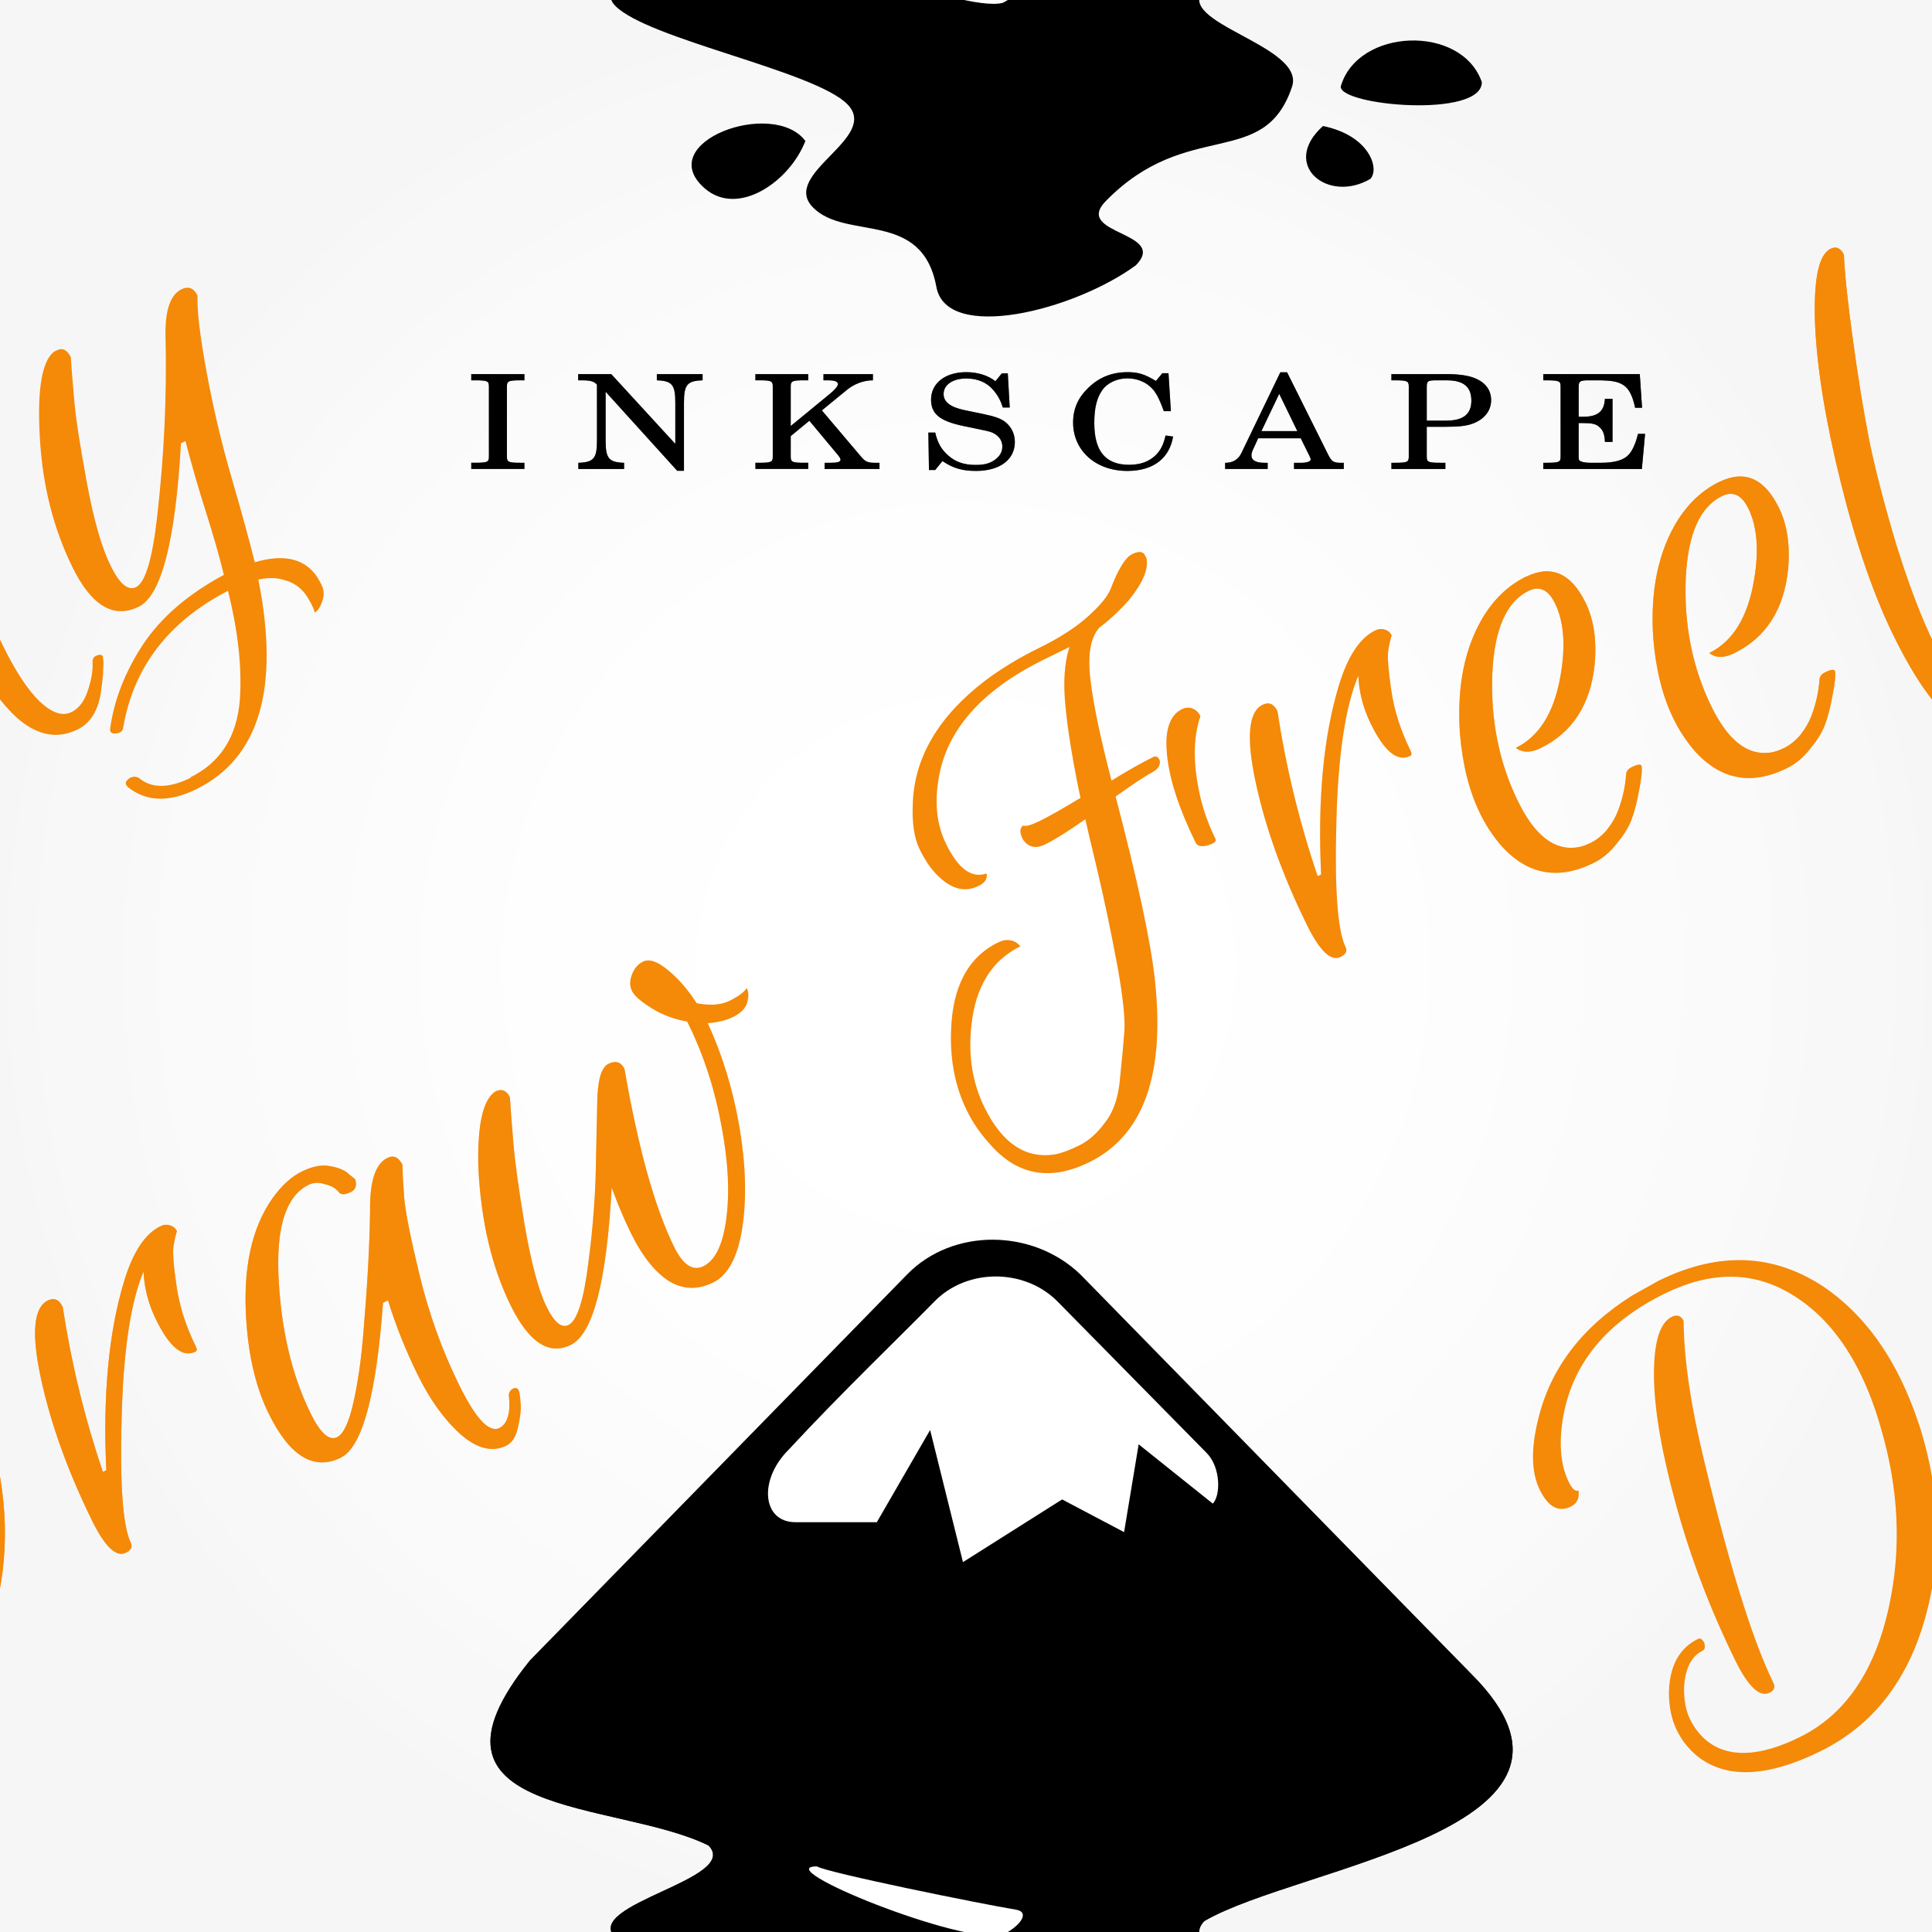
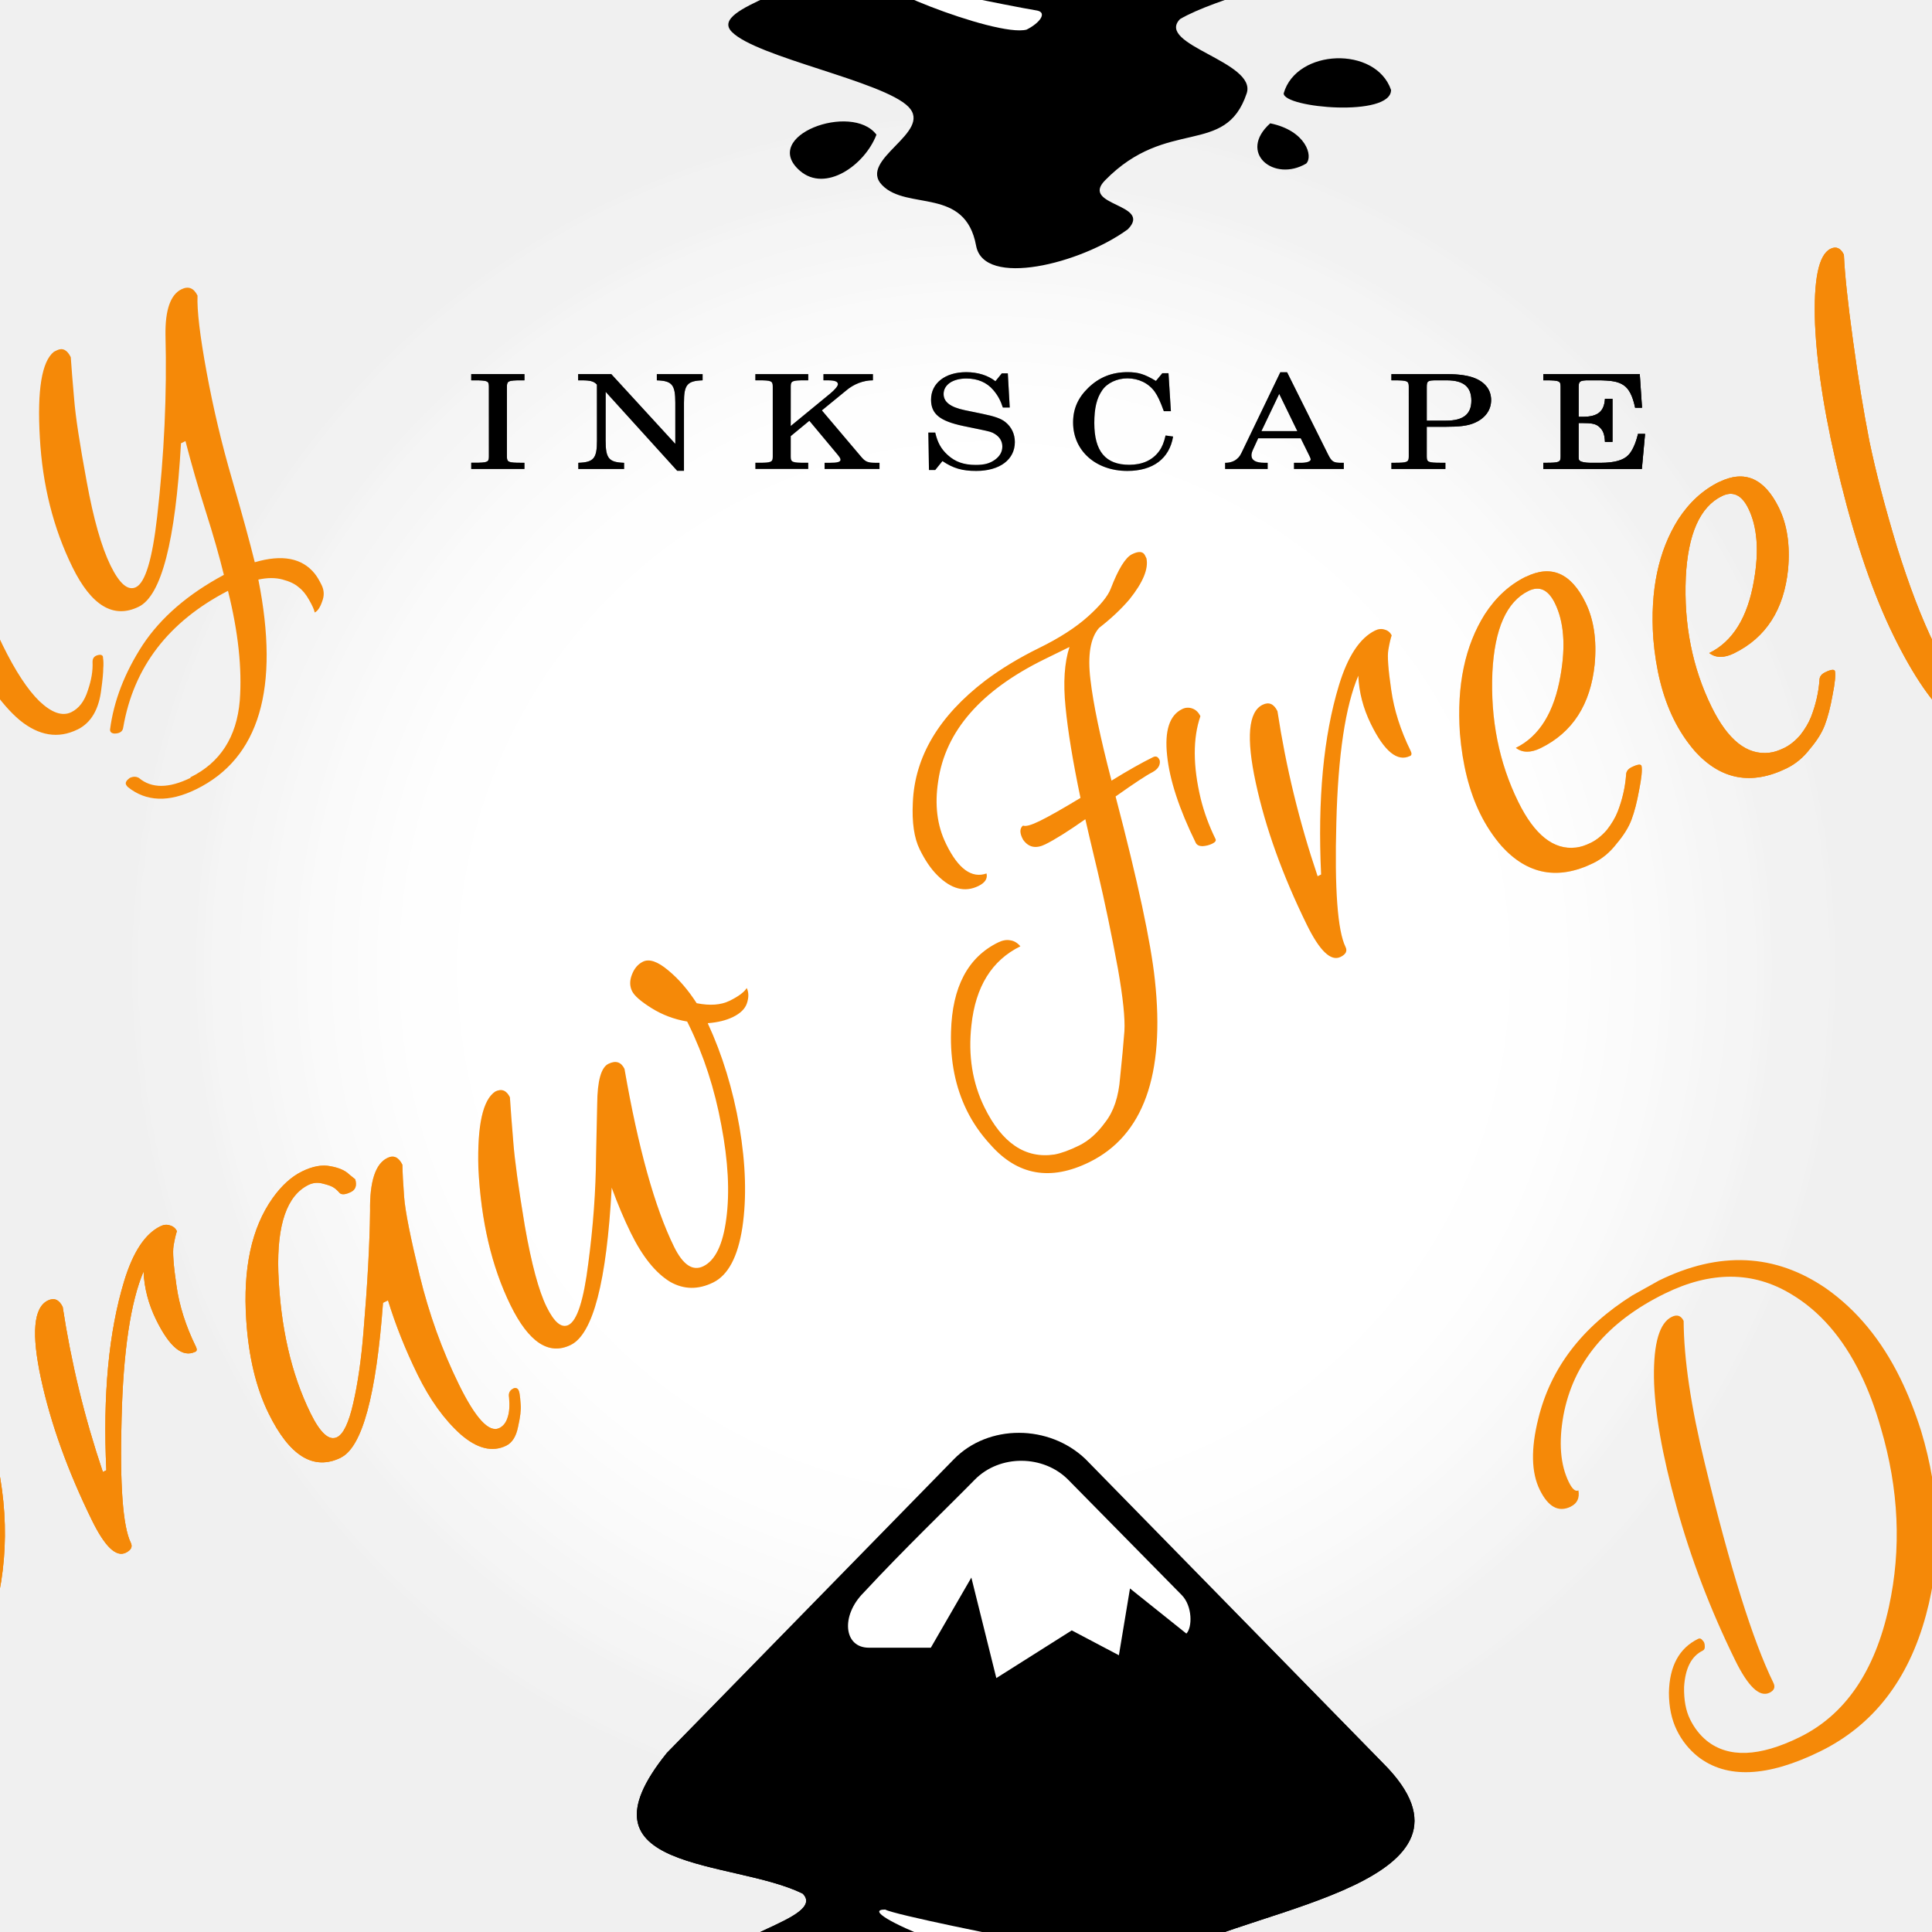
<svg xmlns="http://www.w3.org/2000/svg" xmlns:xlink="http://www.w3.org/1999/xlink" width="100px" height="100px" viewBox="0 0 100 100" id="SVGRoot" version="1.1" enable-background="new">
  <defs id="defs4787">
-     <linearGradient id="linearGradient4217">
-       <stop style="stop-color:#ffffff;stop-opacity:1" offset="0" id="stop4213" />
-       <stop style="stop-color:#ffffff;stop-opacity:0.22" offset="1" id="stop4215" />
-     </linearGradient>
    <clipPath clipPathUnits="userSpaceOnUse" id="patternClipPath">
      <rect y="0" x="0" height="100" width="100" id="clipPathRect" style="color:#000000;display:inline;overflow:visible;visibility:visible;opacity:1;fill:#ffff00;fill-opacity:1;fill-rule:nonzero;stroke:none;stroke-width:20;stroke-linecap:square;stroke-linejoin:miter;stroke-miterlimit:4;stroke-dasharray:none;stroke-dashoffset:1.099;stroke-opacity:1;marker:none;enable-background:accumulate" />
    </clipPath>
    <marker orient="auto" refY="0.0" refX="0.0" id="Arrow2Mend" style="overflow:visible;">
      <path id="path19572" style="fill-rule:evenodd;stroke-width:0.625;stroke-linejoin:round;stroke:#000000;stroke-opacity:1;fill:#000000;fill-opacity:1" d="M 8.719,4.034 L -2.207,0.016 L 8.719,-4.002 C 6.973,-1.63 6.983,1.616 8.719,4.034 z " transform="scale(0.6) rotate(180) translate(0,0)" />
    </marker>
-     <radialGradient xlink:href="#linearGradient4217" id="radialGradient4159" gradientUnits="userSpaceOnUse" cx="50" cy="50" fx="50" fy="50" r="50" />
+     <filter style="color-interpolation-filters:sRGB" id="filter4137" x="-0.244" y="-0.244" width="1.489" height="1.489">
+       <feGaussianBlur stdDeviation="6.727" id="feGaussianBlur4139" />
+     </filter>
  </defs>
  <g id="patternLayer" style="display:inline">
    <g id="g8891">
-       <use x="0" y="0" xlink:href="#fullPattern" id="fullPatternClone" transform="translate(200,-100)" width="100" height="100" />
-       <use height="100%" width="100%" x="0" y="0" xlink:href="#fullPatternClone" transform="translate(0,100)" id="clonePreview1" />
-       <use height="100%" width="100%" x="0" y="0" xlink:href="#fullPatternClone" transform="translate(0,200)" id="clonePreview2" />
-       <use height="100%" width="100%" x="0" y="0" xlink:href="#fullPatternClone" transform="translate(100)" id="clonePreview3" />
-       <use height="100%" width="100%" x="0" y="0" xlink:href="#fullPatternClone" transform="translate(100,100)" id="clonePreview4" />
-       <use height="100%" width="100%" x="0" y="0" xlink:href="#fullPatternClone" transform="translate(100,200)" id="clonePreview5" />
-       <use height="100%" width="100%" x="0" y="0" xlink:href="#fullPatternClone" transform="translate(200)" id="clonePreview6" />
-       <use height="100%" width="100%" x="0" y="0" xlink:href="#fullPatternClone" transform="translate(200,100)" id="clonePreview7" />
-       <use height="100%" width="100%" x="0" y="0" xlink:href="#fullPatternClone" transform="translate(200,200)" id="clonePreview8" />
+       <use x="0" y="0" xlink:href="#fullPattern" id="fullPatternClone" transform="translate(200, -100)" width="100" height="100" />
+       <use height="100%" width="100%" x="0" y="0" xlink:href="#fullPatternClone" transform="translate(0, 100)" id="clonePreview1" />
+       <use height="100%" width="100%" x="0" y="0" xlink:href="#fullPatternClone" transform="translate(0, 200)" id="clonePreview2" />
+       <use height="100%" width="100%" x="0" y="0" xlink:href="#fullPatternClone" transform="translate(100, 0)" id="clonePreview3" />
+       <use height="100%" width="100%" x="0" y="0" xlink:href="#fullPatternClone" transform="translate(100, 100)" id="clonePreview4" />
+       <use height="100%" width="100%" x="0" y="0" xlink:href="#fullPatternClone" transform="translate(100, 200)" id="clonePreview5" />
+       <use height="100%" width="100%" x="0" y="0" xlink:href="#fullPatternClone" transform="translate(200, 0)" id="clonePreview6" />
+       <use height="100%" width="100%" x="0" y="0" xlink:href="#fullPatternClone" transform="translate(200, 100)" id="clonePreview7" />
+       <use height="100%" width="100%" x="0" y="0" xlink:href="#fullPatternClone" transform="translate(200, 200)" id="clonePreview8" />
    </g>
    <use style="opacity:0.3" height="100%" width="100%" id="phantomBottom" xlink:href="#designBottom" y="0" x="0" />
    <use style="opacity:0.3" height="100%" width="100%" id="phantomTop" xlink:href="#designTop" y="0" x="0" />
    <g id="infoGroup">
      <rect style="opacity:1;fill:#ffffff;fill-opacity:1;fill-rule:evenodd;stroke:none;stroke-width:76.991;stroke-linecap:round;stroke-linejoin:round;stroke-miterlimit:4;stroke-dasharray:none;stroke-dashoffset:0;stroke-opacity:1;paint-order:normal" id="rect4130" width="526.662" height="360.006" x="-348.84" y="-380.862" />
      <text xml:space="preserve" style="font-style:normal;font-variant:normal;font-weight:normal;font-stretch:normal;line-height:0%;font-family:sans-serif;-inkscape-font-specification:Verdana;letter-spacing:0px;word-spacing:0px;fill:#000000;fill-opacity:1;stroke:none" x="-326.822" y="-349.806" id="text8664">
        <tspan style="font-style:normal;font-variant:normal;font-weight:bold;font-stretch:normal;font-size:23.669px;line-height:1.25;font-family:sans-serif;-inkscape-font-specification:'sans-serif Bold'" id="tspan8666" x="-326.822" y="-349.806">Seamless pattern</tspan>
      </text>
      <flowRoot xml:space="preserve" id="infoText" style="font-style:normal;font-variant:normal;font-weight:normal;font-stretch:normal;line-height:0.01%;font-family:sans-serif;-inkscape-font-specification:sans-serif;letter-spacing:0px;word-spacing:0px;fill:#000000;fill-opacity:1;stroke:none" transform="translate(-709.3014,-231.7039)">
        <flowRegion id="flowRegion11597">
          <rect ry="0.971" id="rect11599" width="491.711" height="324.994" x="383.757" y="-110.452" style="font-style:normal;font-variant:normal;font-weight:normal;font-stretch:normal;font-size:13.75px;font-family:sans-serif;-inkscape-font-specification:sans-serif" />
        </flowRegion>
        <flowPara style="font-style:normal;font-variant:normal;font-weight:normal;font-stretch:normal;font-size:12.5px;line-height:1.25;font-family:Cantarell;-inkscape-font-specification:Cantarell" id="flowPara6756">Use the layers "<flowSpan style="font-style:normal;font-variant:normal;font-weight:bold;font-stretch:normal;font-family:Cantarell;-inkscape-font-specification:'Cantarell Bold'" id="flowSpan7476">Pattern Foreground</flowSpan>" and "<flowSpan style="font-style:normal;font-variant:normal;font-weight:bold;font-stretch:normal;font-family:Cantarell;-inkscape-font-specification:'Cantarell Bold'" id="flowSpan7478">Pattern Background</flowSpan>" on the pattern page to create your design. The separation into two layers will make it easier for you to create and edit overlapping content like a foreground drawing with a background fill.</flowPara>
        <flowPara style="font-style:normal;font-variant:normal;font-weight:normal;font-stretch:normal;font-size:12.5px;line-height:1.25;font-family:Cantarell;-inkscape-font-specification:Cantarell" id="flowPara7456"> </flowPara>
        <flowPara style="font-style:normal;font-variant:normal;font-weight:normal;font-stretch:normal;font-size:12.5px;line-height:1.25;font-family:Cantarell;-inkscape-font-specification:Cantarell" id="flowPara7458">The layer named "<flowSpan style="font-style:normal;font-variant:normal;font-weight:bold;font-stretch:normal;font-family:Cantarell;-inkscape-font-specification:'Cantarell Bold'" id="flowSpan7480">Pattern</flowSpan>" is for using the seamless pattern, copying it to other documents, adding opacity etc. </flowPara>
        <flowPara style="font-style:normal;font-variant:normal;font-weight:normal;font-stretch:normal;font-size:12.5px;line-height:1.25;font-family:Cantarell;-inkscape-font-specification:Cantarell" id="flowPara7460">Select the group on the page, and use <flowSpan style="font-style:normal;font-variant:normal;font-weight:bold;font-stretch:normal;font-family:Cantarell;-inkscape-font-specification:'Cantarell Bold'" id="flowSpan7484">Object-&gt;Pattern-&gt;Objects to Pattern</flowSpan> to convert your creation into a fill pattern.</flowPara>
        <flowPara style="font-style:normal;font-variant:normal;font-weight:normal;font-stretch:normal;font-size:12.5px;line-height:1.25;font-family:Cantarell;-inkscape-font-specification:Cantarell" id="flowPara7462"> </flowPara>
        <flowPara style="font-style:normal;font-variant:normal;font-weight:normal;font-stretch:normal;font-size:12.5px;line-height:1.25;font-family:Cantarell;-inkscape-font-specification:Cantarell" id="flowPara7464">The layer "<flowSpan style="font-style:normal;font-variant:normal;font-weight:bold;font-stretch:normal;font-family:Cantarell;-inkscape-font-specification:'Cantarell Bold'" id="flowSpan7482">Preview Background</flowSpan>" provides an easy way to preview your creation if it contains transparency.</flowPara>
        <flowPara style="font-style:normal;font-variant:normal;font-weight:normal;font-stretch:normal;font-size:12.5px;line-height:1.25;font-family:Cantarell;-inkscape-font-specification:Cantarell" id="flowPara7466">Changing this layer's visibility will not alter the pattern.</flowPara>
        <flowPara style="font-style:normal;font-variant:normal;font-weight:normal;font-stretch:normal;font-size:12.5px;line-height:1.25;font-family:Cantarell;-inkscape-font-specification:Cantarell" id="flowPara7468"> </flowPara>
        <flowPara style="font-style:normal;font-variant:normal;font-weight:normal;font-stretch:normal;font-size:12.5px;line-height:1.25;font-family:Cantarell;-inkscape-font-specification:Cantarell" id="flowPara7470">If an object is moved outside the pattern/page limits, it will be difficult to select it. </flowPara>
        <flowPara style="font-style:normal;font-variant:normal;font-weight:normal;font-stretch:normal;font-size:12.5px;line-height:1.25;font-family:Cantarell;-inkscape-font-specification:Cantarell" id="flowPara7472">To move it back onto the page, select the object using the rubberband selection (click and drag a selection box) with the selection tool.</flowPara>
        <flowPara style="font-style:normal;font-variant:normal;font-weight:normal;font-stretch:normal;font-size:12.5px;line-height:1.25;font-family:Cantarell;-inkscape-font-specification:Cantarell" id="flowPara7474">Then move it back onto the page, using the arrow keys or the "Align and Distribute" dialog (Shift+Ctrl+A).</flowPara>
      </flowRoot>
      <path id="path19539" d="m -354.491,-359.49 h -6.17 V 51.516 h 229.605" style="color:#000000;text-decoration:none;text-decoration-line:none;display:inline;overflow:visible;visibility:visible;fill:none;stroke:#000000;stroke-width:3.78;stroke-linecap:butt;stroke-linejoin:miter;stroke-miterlimit:4;stroke-dasharray:none;stroke-dashoffset:0;stroke-opacity:1;marker:none;marker-end:url(#Arrow2Mend);enable-background:accumulate" />
    </g>
-     <g id="textPreview">
+     <g id="textPreview" transform="matrix(1 0 0 0.1 200 0)">
      <path d="m -29.565,100 v -7.167 h 2.007 v 4.511 h 1.918 v -4.242 h 2.007 v 4.242 h 4.366 V 100 Z" style="font-style:normal;font-variant:normal;font-weight:bold;font-stretch:normal;font-size:medium;line-height:125%;font-family:sans-serif;-inkscape-font-specification:'sans-serif Bold';letter-spacing:0px;word-spacing:0px;fill:#000000;fill-opacity:1;stroke:none;stroke-width:1px;stroke-linecap:butt;stroke-linejoin:miter;stroke-opacity:1" id="path9845" />
      <path d="m -22.743,87.818 q 0,0.773 0.262,1.166 0.262,0.386 0.773,0.386 0.469,0 0.738,-0.31 0.262,-0.317 0.262,-0.876 0,-0.697 -0.497,-1.173 -0.504,-0.476 -1.255,-0.476 h -0.283 z m -0.931,-3.773 h 4.408 v 2.49 h -1.145 q 0.704,0.497 1.028,1.117 0.317,0.621 0.317,1.511 0,1.2 -0.697,1.952 -0.704,0.745 -1.821,0.745 -1.359,0 -1.994,-0.931 -0.635,-0.938 -0.635,-2.939 v -1.455 h -0.193 q -0.586,0 -0.855,0.462 -0.276,0.462 -0.276,1.442 0,0.793 0.159,1.476 0.159,0.683 0.476,1.269 h -1.883 q -0.193,-0.793 -0.29,-1.593 -0.104,-0.8 -0.104,-1.6 0,-2.09 0.828,-3.014 0.821,-0.931 2.676,-0.931 z" style="font-style:normal;font-variant:normal;font-weight:bold;font-stretch:normal;font-size:medium;line-height:125%;font-family:sans-serif;-inkscape-font-specification:'sans-serif Bold';letter-spacing:0px;word-spacing:0px;fill:#000000;fill-opacity:1;stroke:none;stroke-width:1px;stroke-linecap:butt;stroke-linejoin:miter;stroke-opacity:1" id="path9847" />
      <path d="m -26.751,75.726 h 1.876 q -0.331,0.793 -0.497,1.531 -0.166,0.738 -0.166,1.393 0,0.704 0.179,1.048 0.172,0.338 0.538,0.338 0.297,0 0.455,-0.255 0.159,-0.262 0.235,-0.931 l 0.062,-0.435 q 0.241,-1.897 0.793,-2.552 0.552,-0.655 1.731,-0.655 1.235,0 1.856,0.911 0.621,0.911 0.621,2.718 0,0.766 -0.124,1.587 -0.117,0.814 -0.359,1.676 h -1.876 q 0.359,-0.738 0.538,-1.511 0.179,-0.779 0.179,-1.58 0,-0.724 -0.2,-1.09 -0.2,-0.366 -0.593,-0.366 -0.331,0 -0.49,0.255 -0.166,0.248 -0.255,1 l -0.055,0.435 q -0.207,1.649 -0.766,2.311 -0.559,0.662 -1.697,0.662 -1.228,0 -1.821,-0.842 -0.593,-0.842 -0.593,-2.58 0,-0.683 0.104,-1.435 0.103,-0.752 0.324,-1.635 z" style="font-style:normal;font-variant:normal;font-weight:bold;font-stretch:normal;font-size:medium;line-height:125%;font-family:sans-serif;-inkscape-font-specification:'sans-serif Bold';letter-spacing:0px;word-spacing:0px;fill:#000000;fill-opacity:1;stroke:none;stroke-width:1px;stroke-linecap:butt;stroke-linejoin:miter;stroke-opacity:1" id="path9849" />
      <path d="m -29.186,70.677 h 2.194 v -2.545 h 1.766 v 2.545 h 3.277 q 0.538,0 0.731,-0.214 0.186,-0.214 0.186,-0.848 v -1.269 h 1.766 v 2.118 q 0,1.462 -0.607,2.076 -0.614,0.607 -2.076,0.607 h -3.277 v 1.228 h -1.766 v -1.228 h -2.194 z" style="font-style:normal;font-variant:normal;font-weight:bold;font-stretch:normal;font-size:medium;line-height:125%;font-family:sans-serif;-inkscape-font-specification:'sans-serif Bold';letter-spacing:0px;word-spacing:0px;fill:#000000;fill-opacity:1;stroke:none;stroke-width:1px;stroke-linecap:butt;stroke-linejoin:miter;stroke-opacity:1" id="path9851" />
      <path d="m -20.384,59.233 h 4.056 v 2.469 h -10.664 v -2.469 h 1.131 q -0.676,-0.51 -0.993,-1.131 -0.324,-0.621 -0.324,-1.428 0,-1.428 1.138,-2.345 1.131,-0.917 2.918,-0.917 1.787,0 2.925,0.917 1.131,0.917 1.131,2.345 0,0.807 -0.317,1.428 -0.324,0.621 -1,1.131 z m -5.001,-1.642 q 0,0.793 0.586,1.221 0.579,0.421 1.676,0.421 1.097,0 1.683,-0.421 0.579,-0.428 0.579,-1.221 0,-0.793 -0.579,-1.207 -0.579,-0.421 -1.683,-0.421 -1.104,0 -1.683,0.421 -0.579,0.414 -0.579,1.207 z" style="font-style:normal;font-variant:normal;font-weight:bold;font-stretch:normal;font-size:medium;line-height:125%;font-family:sans-serif;-inkscape-font-specification:'sans-serif Bold';letter-spacing:0px;word-spacing:0px;fill:#000000;fill-opacity:1;stroke:none;stroke-width:1px;stroke-linecap:butt;stroke-linejoin:miter;stroke-opacity:1" id="path9853" />
      <path d="m -24.889,45.837 q -0.152,0.324 -0.221,0.648 -0.076,0.317 -0.076,0.642 0,0.952 0.614,1.469 0.607,0.51 1.745,0.51 h 3.559 v 2.469 h -7.726 v -2.469 h 1.269 q -0.759,-0.476 -1.104,-1.09 -0.352,-0.621 -0.352,-1.483 0,-0.124 0.014,-0.269 0.009,-0.145 0.041,-0.421 l 2.235,-0.007 z" style="font-style:normal;font-variant:normal;font-weight:bold;font-stretch:normal;font-size:medium;line-height:125%;font-family:sans-serif;-inkscape-font-specification:'sans-serif Bold';letter-spacing:0px;word-spacing:0px;fill:#000000;fill-opacity:1;stroke:none;stroke-width:1px;stroke-linecap:butt;stroke-linejoin:miter;stroke-opacity:1" id="path9855" />
      <path d="m -23.15,36.883 h 0.704 v 5.774 q 0.869,-0.09 1.304,-0.628 0.435,-0.538 0.435,-1.504 0,-0.779 -0.228,-1.593 -0.235,-0.821 -0.704,-1.683 h 1.904 q 0.331,0.876 0.497,1.752 0.172,0.876 0.172,1.752 0,2.097 -1.062,3.263 -1.069,1.159 -2.994,1.159 -1.89,0 -2.973,-1.138 -1.083,-1.145 -1.083,-3.145 0,-1.821 1.097,-2.911 1.097,-1.097 2.932,-1.097 z m -0.821,2.538 q -0.704,0 -1.131,0.414 -0.435,0.407 -0.435,1.069 0,0.717 0.407,1.166 0.4,0.448 1.159,0.559 z" style="font-style:normal;font-variant:normal;font-weight:bold;font-stretch:normal;font-size:medium;line-height:125%;font-family:sans-serif;-inkscape-font-specification:'sans-serif Bold';letter-spacing:0px;word-spacing:0px;fill:#000000;fill-opacity:1;stroke:none;stroke-width:1px;stroke-linecap:butt;stroke-linejoin:miter;stroke-opacity:1" id="path9857" />
      <path d="m -26.992,35.994 v -2.469 l 5.339,-1.925 -5.339,-1.918 v -2.476 l 7.726,3.042 v 2.711 z" style="font-style:normal;font-variant:normal;font-weight:bold;font-stretch:normal;font-size:medium;line-height:125%;font-family:sans-serif;-inkscape-font-specification:'sans-serif Bold';letter-spacing:0px;word-spacing:0px;fill:#000000;fill-opacity:1;stroke:none;stroke-width:1px;stroke-linecap:butt;stroke-linejoin:miter;stroke-opacity:1" id="path9859" />
      <path d="m -26.992,25.805 v -2.469 h 7.726 v 2.469 z m -3.008,0 v -2.469 h 2.014 v 2.469 z" style="font-style:normal;font-variant:normal;font-weight:bold;font-stretch:normal;font-size:medium;line-height:125%;font-family:sans-serif;-inkscape-font-specification:'sans-serif Bold';letter-spacing:0px;word-spacing:0px;fill:#000000;fill-opacity:1;stroke:none;stroke-width:1px;stroke-linecap:butt;stroke-linejoin:miter;stroke-opacity:1" id="path9861" />
      <path d="m -23.15,13.237 h 0.704 v 5.774 q 0.869,-0.09 1.304,-0.628 0.435,-0.538 0.435,-1.504 0,-0.779 -0.228,-1.593 -0.235,-0.821 -0.704,-1.683 h 1.904 q 0.331,0.876 0.497,1.752 0.172,0.876 0.172,1.752 0,2.097 -1.062,3.263 -1.069,1.159 -2.994,1.159 -1.89,0 -2.973,-1.138 -1.083,-1.145 -1.083,-3.145 0,-1.821 1.097,-2.911 1.097,-1.097 2.932,-1.097 z m -0.821,2.538 q -0.704,0 -1.131,0.414 -0.435,0.407 -0.435,1.069 0,0.717 0.407,1.166 0.4,0.448 1.159,0.559 z" style="font-style:normal;font-variant:normal;font-weight:bold;font-stretch:normal;font-size:medium;line-height:125%;font-family:sans-serif;-inkscape-font-specification:'sans-serif Bold';letter-spacing:0px;word-spacing:0px;fill:#000000;fill-opacity:1;stroke:none;stroke-width:1px;stroke-linecap:butt;stroke-linejoin:miter;stroke-opacity:1" id="path9863" />
      <path d="M -26.992,12.065 V 9.664 l 5.325,-1.297 -5.325,-1.304 V 5.001 l 5.27,-1.297 -5.27,-1.304 V 1.267492e-7 L -19.267,2.035 v 2.697 l -5.311,1.304 5.311,1.297 v 2.697 z" style="font-style:normal;font-variant:normal;font-weight:bold;font-stretch:normal;font-size:medium;line-height:125%;font-family:sans-serif;-inkscape-font-specification:'sans-serif Bold';letter-spacing:0px;word-spacing:0px;fill:#000000;fill-opacity:1;stroke:none;stroke-width:1px;stroke-linecap:butt;stroke-linejoin:miter;stroke-opacity:1" id="path9865" />
    </g>
    <g clip-path="url(#patternClipPath)" id="fullPattern" style="display:inline">
      <g id="designBottom">
-         <rect y="0" x="0" height="100" width="100" id="rect9111" style="color:#000000;display:inline;overflow:visible;visibility:visible;fill:url(#radialGradient4159);fill-opacity:1;fill-rule:nonzero;stroke:none;stroke-width:0;marker:none;enable-background:accumulate" />
+         <rect y="0" x="0" height="100" width="100" id="rect9111" style="color:#000000;display:inline;overflow:visible;visibility:visible;fill:url(#radialGradient3070);fill-opacity:1;fill-rule:nonzero;stroke:none;stroke-width:0;marker:none;enable-background:accumulate" />
+         <circle style="fill:#ffffff;fill-rule:evenodd;filter:url(#filter4137)" id="path3877" cx="50.923" cy="50.102" r="33.033" />
      </g>
      <g id="designTop">
        <path id="path1790" d="m 84.874,19.365 h -4.994 v 0.32 h 0.15 c 0.673,0 0.748,0.034 0.748,0.32 v 0.197 3.236 0.197 c 0,0.285 -0.075,0.319 -0.748,0.319 h -0.15 v 0.32 h 5.102 l 0.166,-1.815 h -0.366 c -0.108,0.476 -0.299,0.897 -0.498,1.095 -0.258,0.272 -0.731,0.401 -1.429,0.401 h -0.548 c -0.249,0 -0.457,-0.041 -0.532,-0.102 -0.058,-0.041 -0.066,-0.082 -0.066,-0.224 v -1.734 h 0.166 c 0.507,0 0.714,0.041 0.881,0.183 0.216,0.177 0.299,0.395 0.316,0.795 h 0.39 v -2.23 h -0.39 c -0.042,0.666 -0.374,0.931 -1.163,0.931 h -0.199 v -1.55 c 0,-0.292 0.075,-0.34 0.523,-0.34 h 0.432 c 0.731,0 1.088,0.061 1.371,0.252 0.274,0.177 0.473,0.557 0.598,1.169 h 0.357 L 84.874,19.365 Z m -11.026,2.726 h 0.939 c 0.748,0 1.138,-0.048 1.471,-0.177 0.59,-0.231 0.922,-0.666 0.922,-1.203 0,-0.516 -0.291,-0.911 -0.839,-1.135 -0.324,-0.136 -0.839,-0.211 -1.413,-0.211 h -2.908 v 0.32 h 0.15 c 0.673,0 0.748,0.034 0.748,0.32 v 0.197 3.236 0.197 c 0,0.285 -0.075,0.319 -0.748,0.319 h -0.15 v 0.32 h 2.792 v -0.32 h -0.216 c -0.673,0 -0.748,-0.034 -0.748,-0.319 V 23.437 Z m 0,-0.319 v -1.74 c 0,-0.313 0.05,-0.347 0.507,-0.347 h 0.532 c 0.864,0 1.271,0.333 1.271,1.054 0,0.7 -0.424,1.033 -1.304,1.033 z m -7.229,-2.502 h -0.349 l -1.911,3.963 c -0.166,0.354 -0.199,0.401 -0.324,0.51 -0.133,0.129 -0.366,0.211 -0.59,0.211 h -0.033 v 0.32 h 2.202 v -0.32 h -0.166 c -0.448,0 -0.673,-0.129 -0.673,-0.387 0,-0.082 0.025,-0.177 0.075,-0.285 l 0.274,-0.598 h 2.202 l 0.449,0.911 c 0.05,0.102 0.067,0.149 0.067,0.184 0,0.109 -0.208,0.177 -0.515,0.177 h -0.349 v 0.32 h 2.576 v -0.32 h -0.116 c -0.416,0 -0.507,-0.054 -0.698,-0.435 L 66.619,19.27 Z m -0.407,1.115 0.939,1.931 H 65.29 Z M 60.479,19.317 H 60.163 l -0.332,0.401 C 59.241,19.365 58.917,19.263 58.36,19.263 c -0.806,0 -1.471,0.265 -2.036,0.816 -0.532,0.517 -0.781,1.088 -0.781,1.788 0,1.462 1.171,2.509 2.809,2.509 1.329,0 2.177,-0.639 2.368,-1.781 l -0.39,-0.054 c -0.083,0.36 -0.183,0.605 -0.333,0.809 -0.34,0.469 -0.872,0.707 -1.545,0.707 -1.23,0 -1.811,-0.7 -1.811,-2.162 0,-0.768 0.124,-1.285 0.407,-1.693 0.258,-0.381 0.773,-0.619 1.305,-0.619 0.582,0 1.097,0.252 1.413,0.687 0.158,0.224 0.283,0.489 0.474,1.013 h 0.365 l -0.124,-1.965 z m -8.317,0.007 h -0.307 l -0.332,0.408 c -0.391,-0.306 -0.922,-0.469 -1.512,-0.469 -1.088,0 -1.82,0.571 -1.82,1.421 0,0.741 0.448,1.108 1.67,1.366 l 0.789,0.163 c 0.615,0.129 0.673,0.143 0.848,0.252 0.249,0.156 0.382,0.38 0.382,0.646 0,0.272 -0.125,0.496 -0.374,0.68 -0.274,0.197 -0.548,0.272 -1.005,0.272 -0.615,0 -1.055,-0.156 -1.446,-0.51 -0.349,-0.32 -0.523,-0.639 -0.648,-1.163 h -0.357 l 0.033,1.938 h 0.324 l 0.374,-0.462 c 0.557,0.374 1.022,0.51 1.745,0.51 1.221,0 2.003,-0.585 2.003,-1.496 0,-0.421 -0.175,-0.782 -0.498,-1.04 -0.224,-0.177 -0.548,-0.292 -1.213,-0.428 l -0.889,-0.183 c -0.739,-0.156 -1.088,-0.422 -1.088,-0.836 0,-0.476 0.474,-0.802 1.18,-0.802 0.582,0 1.055,0.204 1.387,0.592 0.241,0.279 0.39,0.564 0.499,0.911 h 0.357 l -0.1,-1.767 z m -11.234,2.726 v -1.849 -0.197 c 0,-0.285 0.075,-0.32 0.748,-0.32 h 0.158 v -0.32 h -2.734 v 0.32 h 0.15 c 0.673,0 0.748,0.034 0.748,0.32 v 0.197 3.236 0.197 c 0,0.285 -0.075,0.319 -0.748,0.319 h -0.15 v 0.32 h 2.734 v -0.32 h -0.158 c -0.673,0 -0.748,-0.034 -0.748,-0.319 v -0.197 -0.863 l 0.964,-0.795 1.446,1.734 c 0.133,0.163 0.166,0.218 0.166,0.286 0,0.109 -0.158,0.156 -0.565,0.156 h -0.258 v 0.32 h 2.842 v -0.32 h -0.158 c -0.457,0 -0.573,-0.048 -0.814,-0.34 l -2.011,-2.373 1.238,-1.013 c 0.399,-0.347 0.906,-0.544 1.404,-0.544 v -0.32 h -2.559 v 0.32 h 0.208 c 0.382,0 0.54,0.061 0.54,0.204 0,0.095 -0.166,0.292 -0.407,0.489 z m -9.289,-2.685 h -1.712 v 0.32 h 0.208 c 0.424,0 0.615,0.054 0.764,0.225 v 2.889 c 0,0.931 -0.166,1.128 -0.964,1.156 v 0.32 h 2.368 v -0.32 c -0.79,-0.027 -0.956,-0.224 -0.956,-1.156 V 20.276 l 3.706,4.093 h 0.349 v -3.528 c 0,-0.931 0.166,-1.128 0.964,-1.156 v -0.32 h -2.368 v 0.32 c 0.789,0.027 0.956,0.225 0.956,1.156 V 22.975 Z m -5.401,0.836 v -0.197 c 0,-0.285 0.075,-0.32 0.739,-0.32 h 0.166 v -0.32 h -2.75 v 0.32 h 0.166 c 0.673,0 0.748,0.034 0.748,0.32 v 0.197 3.236 0.197 c 0,0.285 -0.075,0.319 -0.748,0.319 h -0.166 v 0.32 h 2.75 V 23.954 H 26.977 c -0.665,0 -0.739,-0.034 -0.739,-0.319 v -0.197 z" style="fill:#000000;fill-opacity:1;stroke-width:1pt" />
-         <g id="g7535" transform="matrix(1.314547,0,0,1.314547,-17.94833,-33.3228)">
+         <g id="g7535">
          <path id="path2313" d="M 49.376,75.527 34.518,90.731 c -5.02,6.217 3.416,5.494 7.033,7.284 1.297,1.326 -4.973,2.305 -3.675,3.632 1.297,1.326 7.845,2.555 9.145,3.881 1.297,1.326 -2.656,2.733 -1.358,4.059 1.297,1.326 4.298,0.07 4.86,3.131 0.4,2.188 5.407,0.94 7.856,-0.852 1.297,-1.327 -2.482,-1.202 -1.185,-2.528 3.226,-3.299 6.23,-1.199 7.334,-4.505 0.545,-1.634 -4.749,-2.518 -3.45,-3.845 3.733,-2.18 16.634,-3.599 10.513,-9.721 L 56.189,75.527 c -1.884,-1.808 -5.027,-1.828 -6.813,0 z m 17.067,29.307 c 0,0.754 5.558,1.249 5.558,-0.178 -0.792,-2.292 -4.901,-2.137 -5.558,0.178 z m -25.036,4.008 c 1.316,1.138 3.349,-0.283 3.958,-1.871 -1.275,-1.694 -6.049,0.061 -3.958,1.871 z m 24.339,-2.459 c -1.697,1.522 0.19,3.066 1.863,2.083 0.373,-0.378 -0.01,-1.704 -1.863,-2.083 z" />
          <path style="fill:#ffffff" id="path2315" d="m 45.82,98.838 c 0.397,0.247 6.403,1.467 7.87,1.71 0.509,0.107 0.148,0.631 -0.553,0.985 -1.582,0.42 -9.253,-2.695 -7.317,-2.695 z" />
          <path style="fill:#ffffff" id="path2317" d="m 55.291,76.593 5.878,5.97 c 0.557,0.57 0.55,1.673 0.238,1.991 l -2.919,-2.335 -0.574,3.457 -2.439,-1.287 -3.905,2.468 -1.293,-5.202 -2.098,3.63 h -3.207 c -1.307,0 -1.461,-1.659 -0.273,-2.847 2.075,-2.24 4.456,-4.522 5.75,-5.845 1.301,-1.329 3.567,-1.292 4.842,0 z" />
        </g>
        <path id="path3959" style="font-style:normal;font-variant:normal;font-weight:normal;font-stretch:normal;font-size:medium;line-height:100%;font-family:'Euphoria Script';-inkscape-font-specification:'Euphoria Script';letter-spacing:0px;word-spacing:0px;fill:#f58908;fill-opacity:1;stroke:none;stroke-width:2.243px;stroke-linecap:butt;stroke-linejoin:miter;stroke-opacity:1" d="m 109.85,40.236 q 2.32,-1.138 2.561,-3.974 0.186,-2.49 -0.611,-5.681 -4.617,2.387 -5.422,7.072 -0.039,0.312 -0.452,0.316 -0.233,-0.018 -0.23,-0.208 0.287,-2.219 1.69,-4.379 1.416,-2.134 4.202,-3.627 -0.348,-1.429 -0.938,-3.282 -0.589,-1.854 -1.05,-3.642 l -0.232,0.114 q -0.431,7.599 -2.184,8.458 -1.959,0.961 -3.439,-2.056 -1.479,-3.016 -1.682,-6.69 -0.216,-3.701 0.728,-4.45 l 0.154,-0.076 q 0.438,-0.215 0.718,0.356 0.056,0.832 0.176,2.184 0.105,1.324 0.648,4.256 0.53,2.906 1.238,4.35 0.695,1.417 1.314,1.114 0.722,-0.354 1.094,-3.639 0.551,-4.811 0.432,-9.422 -0.024,-1.939 0.827,-2.357 0.541,-0.265 0.832,0.328 -0.048,1.142 0.47,3.958 0.518,2.816 1.319,5.558 0.788,2.716 1.174,4.285 2.124,-0.626 3.103,0.589 0.169,0.21 0.356,0.59 0.202,0.411 0.031,0.844 -0.156,0.464 -0.388,0.578 -0.036,-0.209 -0.294,-0.658 -0.239,-0.43 -0.546,-0.658 -0.282,-0.249 -0.833,-0.394 -0.551,-0.145 -1.244,0.006 1.682,8.45 -3.216,10.852 -2.114,1.037 -3.544,-0.118 -0.06,-0.065 -0.086,-0.118 -0.075,-0.152 0.183,-0.345 0.258,-0.127 0.476,-0.007 0.983,0.83 2.684,-0.005 z m -5.841,-2.476 q -1.495,0.733 -2.989,-0.485 -1.467,-1.231 -3.01,-4.377 -1.543,-3.145 -2.726,-7.905 -1.183,-4.761 -1.337,-8.203 -0.128,-3.456 0.8,-3.911 0.438,-0.215 0.692,0.303 0.066,1.503 0.467,4.408 0.389,2.879 0.858,5.271 0.496,2.379 1.422,5.443 0.952,3.051 1.951,5.087 0.986,2.011 1.904,2.904 0.957,0.907 1.653,0.565 0.593,-0.291 0.854,-1.127 0.276,-0.806 0.242,-1.463 -0.01,-0.345 0.39,-0.38 0.166,0.013 0.154,0.179 0.036,0.209 0.01,0.543 0,0.322 -0.098,1.04 -0.179,1.591 -1.236,2.11 z M 88.989,24.947 q 1.959,-0.961 3.085,1.333 0.645,1.315 0.476,3.189 -0.32,3.13 -2.794,4.344 -0.387,0.19 -0.708,0.187 -0.322,-0.003 -0.577,-0.199 1.83,-0.898 2.315,-3.758 0.403,-2.308 -0.292,-3.726 -0.518,-1.057 -1.369,-0.639 -1.701,0.834 -1.869,4.21 -0.157,3.659 1.335,6.7 1.264,2.578 2.987,2.373 0.336,-0.033 0.774,-0.247 0.438,-0.215 0.827,-0.661 0.374,-0.476 0.56,-0.945 0.367,-0.945 0.438,-1.91 0.002,-0.256 0.286,-0.395 0.464,-0.228 0.513,-0.063 0.06,0.32 -0.125,1.245 -0.162,0.91 -0.397,1.538 -0.222,0.591 -0.769,1.236 -0.506,0.663 -1.202,1.005 -2.733,1.34 -4.745,-0.871 -0.662,-0.762 -1.117,-1.691 -0.847,-1.727 -1.047,-4.155 -0.254,-3.713 1.293,-6.167 0.857,-1.317 2.12,-1.937 z M 78.981,29.855 q 1.959,-0.961 3.084,1.333 0.645,1.315 0.476,3.189 -0.32,3.13 -2.795,4.344 -0.387,0.19 -0.708,0.187 -0.322,-0.003 -0.577,-0.199 1.83,-0.898 2.315,-3.758 0.403,-2.308 -0.292,-3.726 -0.518,-1.057 -1.369,-0.639 -1.701,0.834 -1.869,4.21 -0.157,3.659 1.335,6.7 1.264,2.578 2.987,2.373 0.336,-0.033 0.774,-0.247 0.438,-0.215 0.827,-0.661 0.374,-0.476 0.56,-0.945 0.367,-0.945 0.438,-1.91 0.002,-0.256 0.286,-0.395 0.464,-0.228 0.513,-0.063 0.06,0.32 -0.125,1.245 -0.162,0.91 -0.397,1.538 -0.222,0.591 -0.769,1.236 -0.506,0.663 -1.202,1.005 -2.733,1.34 -4.745,-0.871 -0.662,-0.762 -1.117,-1.691 -0.847,-1.727 -1.047,-4.155 -0.254,-3.713 1.293,-6.167 0.857,-1.317 2.12,-1.937 z m -5.998,9.273 q -0.98,0.48 -2.029,-1.659 -0.594,-1.211 -0.648,-2.496 -1.007,2.381 -1.137,7.594 -0.143,5.186 0.477,6.45 0.153,0.312 -0.26,0.514 -0.748,0.367 -1.747,-1.67 -1.884,-3.841 -2.64,-7.34 -0.756,-3.498 0.352,-4.042 0.49,-0.24 0.77,0.33 0.66,4.345 2.079,8.543 l 0.18,-0.088 q -0.276,-5.845 0.923,-9.791 0.685,-2.255 1.871,-2.836 0.258,-0.127 0.487,-0.05 0.255,0.064 0.371,0.3 -0.091,0.271 -0.173,0.755 -0.083,0.484 0.151,2.068 0.219,1.556 1.003,3.153 0.101,0.206 -0.028,0.269 z m -24.003,4.576 q 0.936,1.908 2.082,1.506 0.098,0.396 -0.418,0.649 -1.057,0.518 -2.128,-0.556 -0.497,-0.493 -0.914,-1.342 -0.43,-0.877 -0.354,-2.417 0.143,-3.556 3.747,-6.315 1.239,-0.929 2.786,-1.688 1.573,-0.771 2.528,-1.627 0.955,-0.856 1.181,-1.439 0.59,-1.536 1.106,-1.789 0.515,-0.253 0.668,0.059 0.037,0.076 0.075,0.152 0.174,0.812 -0.877,2.124 -0.649,0.762 -1.576,1.481 -0.675,0.775 -0.444,2.681 0.217,1.877 1.09,5.222 1.277,-0.787 2.154,-1.217 0.232,-0.114 0.344,0.18 0.05,0.362 -0.377,0.6 -0.438,0.215 -1.91,1.258 1.722,6.575 2.033,9.492 0.804,7.377 -3.398,9.438 -3.016,1.479 -5.117,-0.913 -0.752,-0.815 -1.22,-1.768 -0.885,-1.804 -0.816,-4.077 0.091,-3.467 2.437,-4.617 0.335,-0.164 0.616,-0.113 0.307,0.038 0.537,0.313 -2.217,1.087 -2.535,4.09 -0.262,2.335 0.674,4.243 1.366,2.785 3.628,2.442 0.528,-0.098 1.275,-0.465 0.748,-0.367 1.356,-1.213 0.649,-0.828 0.762,-2.293 0.152,-1.45 0.224,-2.413 0.059,-0.988 -0.335,-3.226 -0.505,-2.726 -1.04,-4.99 -0.547,-2.29 -0.647,-2.753 -1.332,0.936 -2.079,1.303 -0.722,0.354 -1.142,-0.242 -0.277,-0.506 -0.007,-0.733 0.203,0.089 0.874,-0.24 0.696,-0.341 2.102,-1.191 -0.594,-2.843 -0.773,-4.706 -0.191,-1.889 0.204,-3.106 -0.413,0.202 -1.289,0.632 -4.95,2.428 -5.506,6.314 -0.284,1.834 0.399,3.226 z m 13.935,-0.278 q 0.064,0.129 -0.169,0.243 -0.232,0.114 -0.513,0.129 -0.259,-0.005 -0.344,-0.18 -1.289,-2.629 -1.48,-4.519 -0.204,-1.915 0.776,-2.396 0.258,-0.127 0.528,-0.032 0.27,0.094 0.419,0.399 -0.591,1.729 0.018,4.276 0.262,1.056 0.767,2.086 z m -26.853,8.5 q 1.028,0.204 1.698,-0.124 0.696,-0.341 0.89,-0.663 0.164,0.335 0.008,0.799 -0.146,0.421 -0.713,0.699 -0.541,0.265 -1.313,0.323 1.135,2.449 1.641,5.367 0.492,2.893 0.153,5.202 -0.351,2.283 -1.512,2.852 -1.16,0.569 -2.221,-0.03 -1.138,-0.689 -2.048,-2.546 -0.518,-1.057 -0.984,-2.332 -0.39,7.291 -2.117,8.139 -1.701,0.834 -3.118,-2.054 -1.466,-2.99 -1.666,-7.113 -0.09,-3.314 0.878,-3.949 0.49,-0.24 0.755,0.3 0.057,0.898 0.175,2.313 0.105,1.388 0.596,4.345 0.517,2.945 1.124,4.182 0.594,1.212 1.136,0.946 0.671,-0.329 1.026,-3.19 0.382,-2.874 0.402,-5.57 l 0.059,-2.683 q 0.013,-1.798 0.581,-2.076 0.567,-0.278 0.832,0.262 1.07,6.159 2.562,9.201 0.696,1.418 1.52,1.014 0.928,-0.455 1.188,-2.469 0.273,-2.053 -0.258,-4.83 -0.518,-2.817 -1.694,-5.214 l -0.075,-0.152 q -1.013,-0.174 -1.844,-0.695 -0.83,-0.518 -1.008,-0.881 -0.19,-0.388 -0.005,-0.857 0.182,-0.476 0.569,-0.666 0.489,-0.24 1.307,0.447 0.804,0.661 1.476,1.707 z M 17.648,75.446 q -2.114,1.037 -3.745,-2.289 -0.974,-1.985 -1.157,-4.837 -0.265,-3.996 1.358,-6.295 0.7,-0.985 1.525,-1.39 0.825,-0.405 1.465,-0.274 0.666,0.117 0.974,0.42 l 0.319,0.259 q 0.139,0.48 -0.222,0.657 -0.413,0.202 -0.58,0.058 -0.154,-0.179 -0.293,-0.272 -0.152,-0.114 -0.551,-0.211 -0.411,-0.12 -0.772,0.057 -1.676,0.822 -1.563,4.509 0.16,4.239 1.665,7.307 0.759,1.547 1.377,1.243 0.49,-0.24 0.835,-1.753 0.358,-1.552 0.529,-3.682 0.31,-3.671 0.343,-6.277 -0.034,-2.286 0.894,-2.741 0.489,-0.24 0.781,0.354 0.007,0.601 0.09,1.683 0.082,1.079 0.803,4.051 0.722,2.972 2.024,5.628 1.302,2.655 2.101,2.263 0.309,-0.152 0.429,-0.56 0.131,-0.385 0.072,-1.027 -0.06,-0.32 0.223,-0.459 0.103,-0.05 0.192,3.3e-4 0.091,0.05 0.127,0.259 0.036,0.209 0.059,0.576 0.036,0.398 -0.137,1.154 -0.148,0.743 -0.611,0.97 -1.083,0.531 -2.371,-0.596 -1.263,-1.14 -2.211,-3.073 -0.948,-1.933 -1.537,-3.852 l -0.258,0.127 q -0.53,7.2 -2.18,8.009 z M 10.108,69.965 Q 9.128,70.445 8.079,68.306 7.485,67.095 7.43,65.81 q -1.007,2.381 -1.137,7.594 -0.143,5.186 0.477,6.45 0.153,0.312 -0.26,0.514 -0.748,0.367 -1.747,-1.67 -1.884,-3.841 -2.64,-7.34 -0.756,-3.498 0.352,-4.042 0.49,-0.24 0.77,0.33 0.66,4.345 2.079,8.543 l 0.18,-0.088 q -0.276,-5.845 0.923,-9.791 0.685,-2.255 1.871,-2.836 0.258,-0.127 0.487,-0.05 0.255,0.064 0.371,0.3 -0.091,0.271 -0.173,0.756 -0.083,0.484 0.151,2.068 0.219,1.556 1.003,3.153 0.101,0.206 -0.028,0.269 z m -28.801,8.017 q -0.954,0.468 -1.611,-0.873 -0.657,-1.341 -0.075,-3.674 0.955,-3.922 4.865,-6.383 l 1.381,-0.771 q 4.692,-2.301 8.639,0.4 2.389,1.676 3.855,4.666 0.607,1.238 1.071,2.705 1.503,4.955 0.26,9.53 -1.361,5.049 -5.486,7.072 -4.099,2.01 -6.333,0.26 -0.69,-0.559 -1.081,-1.357 -0.405,-0.825 -0.409,-1.942 0.041,-2.068 1.511,-2.788 0.129,-0.063 0.229,0.076 0.117,0.103 0.115,0.293 0.021,0.178 -0.106,0.241 -0.877,0.43 -0.964,1.881 -0.021,1.001 0.308,1.671 0.329,0.67 0.865,1.111 1.684,1.348 4.804,-0.182 3.532,-1.732 4.624,-6.745 0.985,-4.512 -0.417,-9.261 -0.437,-1.545 -1.057,-2.808 -1.378,-2.81 -3.589,-4.124 -2.953,-1.782 -6.536,-0.025 -4.486,2.2 -5.249,6.317 -0.376,2.103 0.282,3.444 0.265,0.54 0.497,0.427 0.099,0.593 -0.391,0.834 z m 8.504,7.95 q -1.922,-3.919 -3.034,-7.946 -1.125,-4.054 -1.169,-6.687 -0.031,-2.671 0.923,-3.139 0.413,-0.202 0.614,0.209 0.016,2.967 1.099,7.392 1.954,8.092 3.547,11.341 0.164,0.335 -0.197,0.512 Q -9.178,87.993 -10.19,85.93 Z" />
      </g>
      <g id="designBottomGenerator">
-         <use height="100%" width="100%" id="bottom1" transform="translate(-100,-100)" xlink:href="#designBottom" y="0" x="0" />
-         <use height="100%" width="100%" id="bottom2" transform="translate(0,-100)" xlink:href="#designBottom" y="0" x="0" />
-         <use height="100%" width="100%" id="bottom3" transform="translate(100,-100)" xlink:href="#designBottom" y="0" x="0" />
-         <use height="100%" width="100%" id="bottom4" transform="translate(-100)" xlink:href="#designBottom" y="0" x="0" />
+         <use height="100%" width="100%" id="bottom1" transform="translate(-100, -100)" xlink:href="#designBottom" y="0" x="0" />
+         <use height="100%" width="100%" id="bottom2" transform="translate(0, -100)" xlink:href="#designBottom" y="0" x="0" />
+         <use height="100%" width="100%" id="bottom3" transform="translate(100, -100)" xlink:href="#designBottom" y="0" x="0" />
+         <use height="100%" width="100%" id="bottom4" transform="translate(-100, 0)" xlink:href="#designBottom" y="0" x="0" />
        <use height="100%" width="100%" id="bottom5" xlink:href="#designBottom" y="0" x="0" />
-         <use height="100%" width="100%" id="bottom6" transform="translate(100)" xlink:href="#designBottom" y="0" x="0" />
-         <use height="100%" width="100%" id="bottom7" transform="translate(-100,100)" xlink:href="#designBottom" y="0" x="0" />
-         <use height="100%" width="100%" id="bottom8" transform="translate(0,100)" xlink:href="#designBottom" y="0" x="0" />
-         <use transform="translate(100,100)" height="100%" width="100%" id="bottom9" xlink:href="#designBottom" y="0" x="0" />
+         <use height="100%" width="100%" id="bottom6" transform="translate(100, 0)" xlink:href="#designBottom" y="0" x="0" />
+         <use height="100%" width="100%" id="bottom7" transform="translate(-100, 100)" xlink:href="#designBottom" y="0" x="0" />
+         <use height="100%" width="100%" id="bottom8" transform="translate(0, 100)" xlink:href="#designBottom" y="0" x="0" />
+         <use transform="translate(100, 100)" height="100%" width="100%" id="bottom9" xlink:href="#designBottom" y="0" x="0" />
      </g>
      <g id="designTopGenerator">
-         <use height="100%" width="100%" id="top1" transform="translate(-100,-100)" xlink:href="#designTop" y="0" x="0" />
-         <use height="100%" width="100%" id="top2" transform="translate(0,-100)" xlink:href="#designTop" y="0" x="0" />
-         <use height="100%" width="100%" id="top3" transform="translate(100,-100)" xlink:href="#designTop" y="0" x="0" />
-         <use height="100%" width="100%" id="top4" transform="translate(-100)" xlink:href="#designTop" y="0" x="0" />
+         <use height="100%" width="100%" id="top1" transform="translate(-100, -100)" xlink:href="#designTop" y="0" x="0" />
+         <use height="100%" width="100%" id="top2" transform="translate(0, -100)" xlink:href="#designTop" y="0" x="0" />
+         <use height="100%" width="100%" id="top3" transform="translate(100, -100)" xlink:href="#designTop" y="0" x="0" />
+         <use height="100%" width="100%" id="top4" transform="translate(-100, 0)" xlink:href="#designTop" y="0" x="0" />
        <use height="100%" width="100%" id="top5" xlink:href="#designTop" y="0" x="0" />
-         <use height="100%" width="100%" id="top6" transform="translate(100)" xlink:href="#designTop" y="0" x="0" />
-         <use height="100%" width="100%" id="top7" transform="translate(-100,100)" xlink:href="#designTop" y="0" x="0" />
-         <use height="100%" width="100%" id="top8" transform="translate(0,100)" xlink:href="#designTop" y="0" x="0" />
-         <use transform="translate(100,100)" height="100%" width="100%" id="top9" xlink:href="#designTop" y="0" x="0" />
+         <use height="100%" width="100%" id="top6" transform="translate(100, 0)" xlink:href="#designTop" y="0" x="0" />
+         <use height="100%" width="100%" id="top7" transform="translate(-100, 100)" xlink:href="#designTop" y="0" x="0" />
+         <use height="100%" width="100%" id="top8" transform="translate(0, 100)" xlink:href="#designTop" y="0" x="0" />
+         <use transform="translate(100, 100)" height="100%" width="100%" id="top9" xlink:href="#designTop" y="0" x="0" />
      </g>
    </g>
  </g>
</svg>
